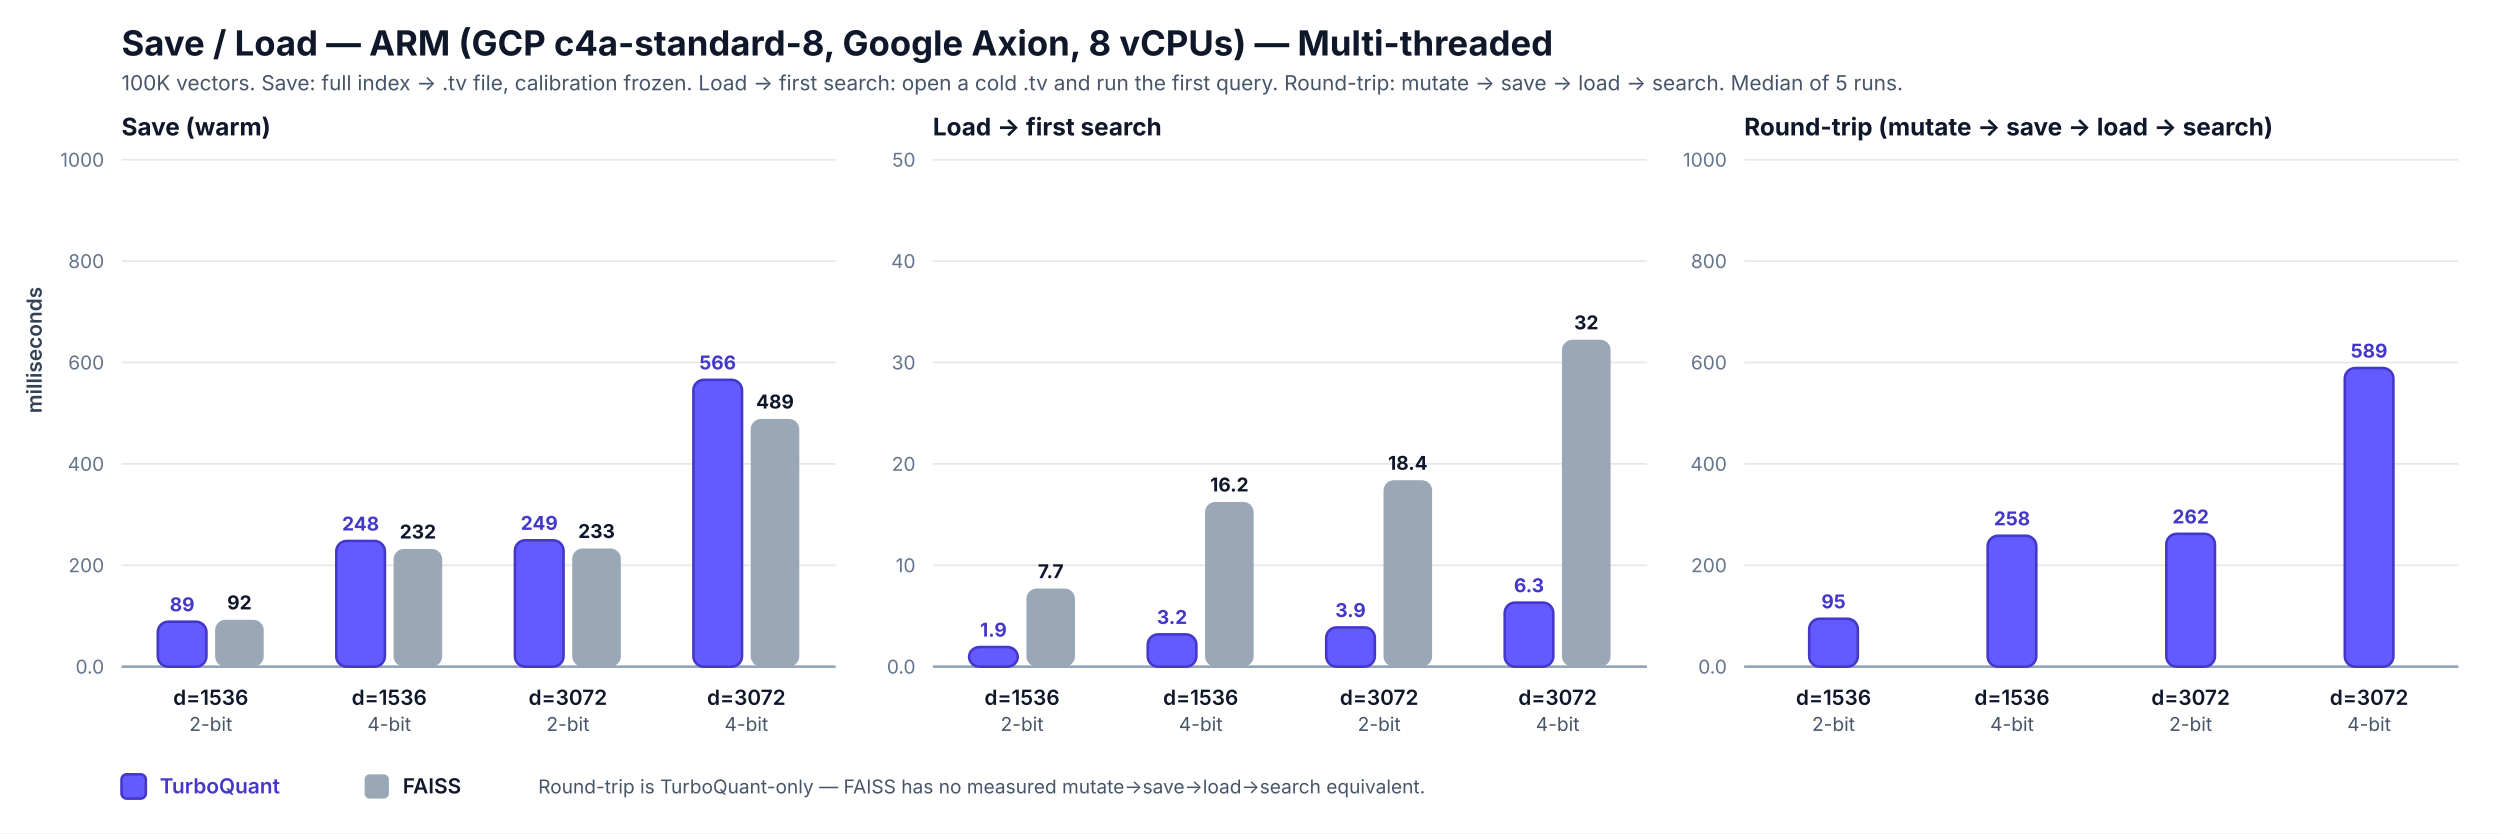
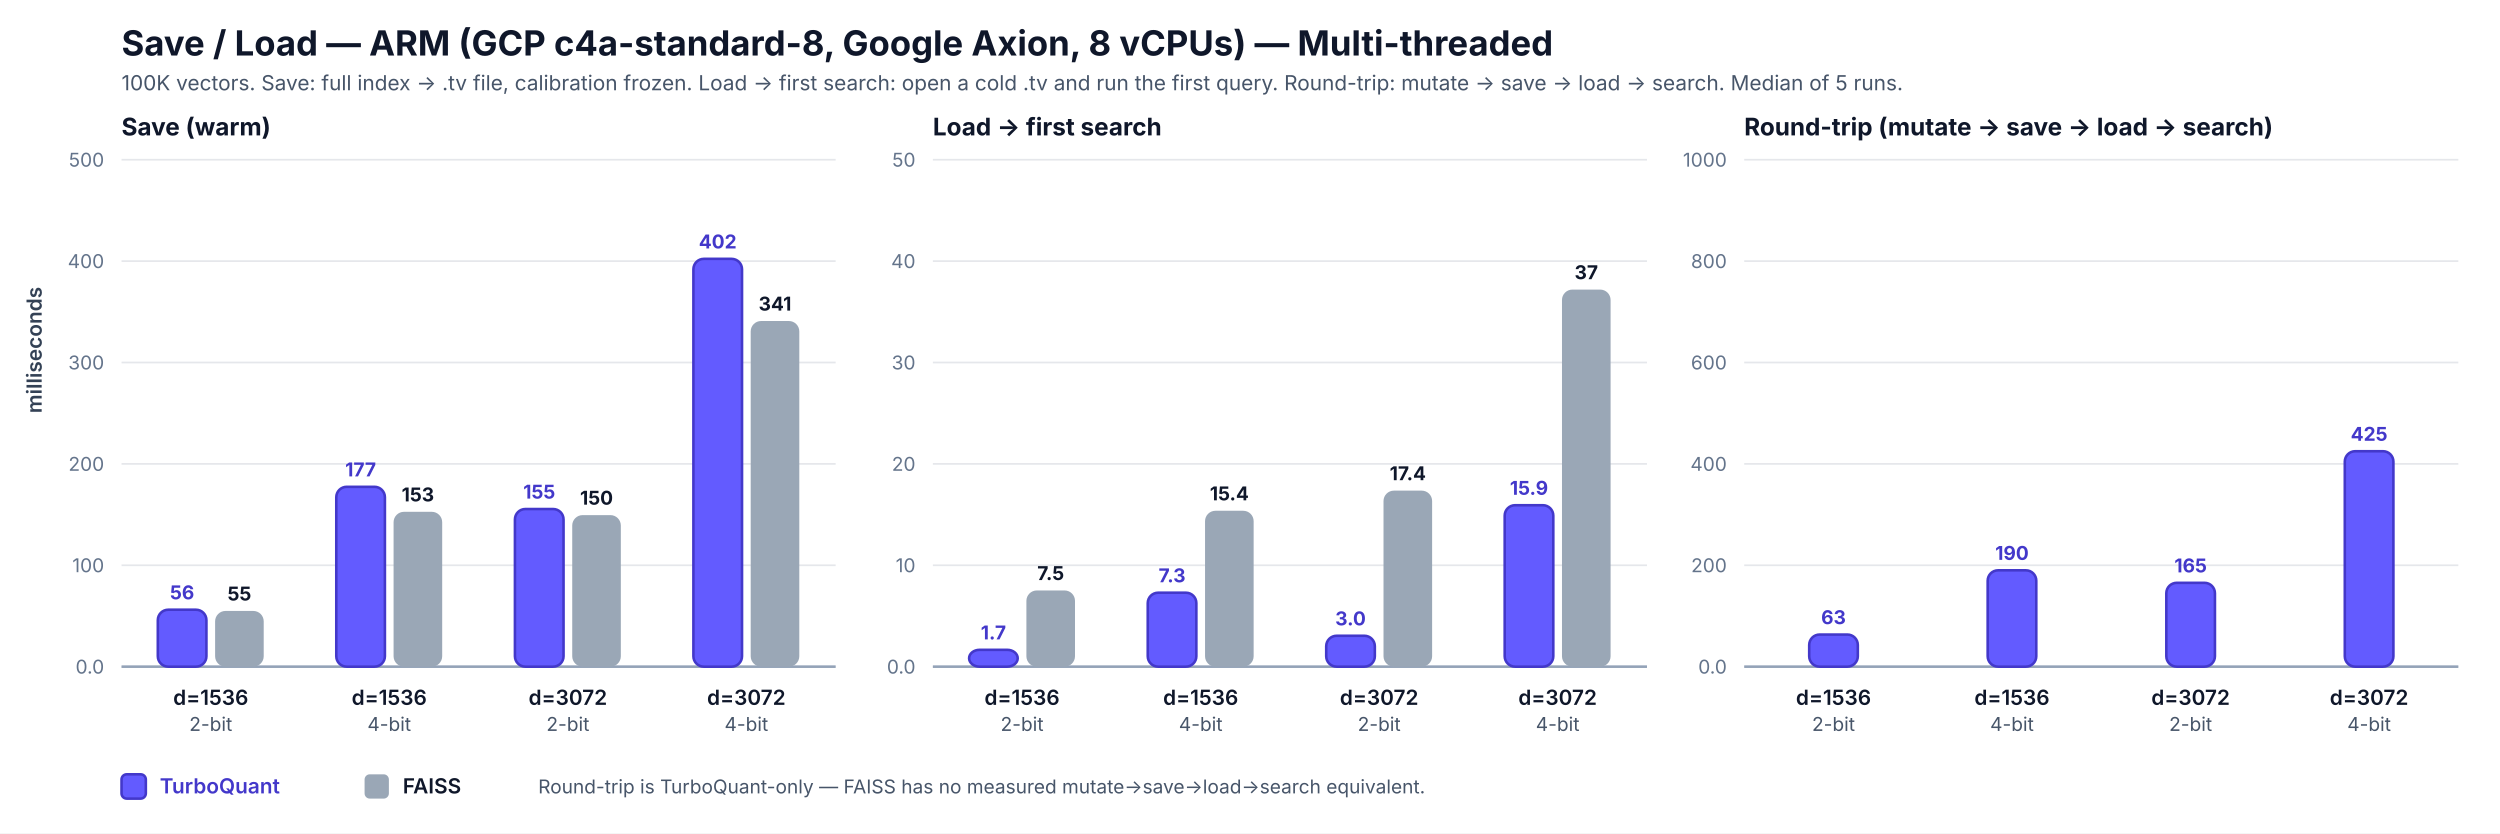
<svg xmlns="http://www.w3.org/2000/svg" width="1440" height="480" viewBox="0 0 1440 480" role="img" aria-label="Persist — ARM (GCP c4a-standard-8, Google Axion, 8 vCPUs) — Multi-threaded">
  <style>
  .title { font: 700 20px -apple-system, BlinkMacSystemFont, "Segoe UI", sans-serif; fill: #0f172a; }
  .subtitle { font: 400 12px -apple-system, BlinkMacSystemFont, "Segoe UI", sans-serif; fill: #475569; }
  .panel { font: 700 14px -apple-system, BlinkMacSystemFont, "Segoe UI", sans-serif; fill: #0f172a; }
  .label { font: 600 12px -apple-system, BlinkMacSystemFont, "Segoe UI", sans-serif; fill: #0f172a; }
  .secondary { font: 400 11px -apple-system, BlinkMacSystemFont, "Segoe UI", sans-serif; fill: #475569; }
  .tick { font: 400 11px -apple-system, BlinkMacSystemFont, "Segoe UI", sans-serif; fill: #64748b; }
  .value { font: 700 11px -apple-system, BlinkMacSystemFont, "Segoe UI", sans-serif; fill: #0f172a; }
  .value-accent { font: 700 11px -apple-system, BlinkMacSystemFont, "Segoe UI", sans-serif; fill: #4338ca; }
  .axis { font: 600 12px -apple-system, BlinkMacSystemFont, "Segoe UI", sans-serif; fill: #334155; }
  .legend { font: 600 12px -apple-system, BlinkMacSystemFont, "Segoe UI", sans-serif; fill: #0f172a; }
</style>
  <rect width="100%" height="100%" fill="#ffffff" />
  <text x="70" y="32" class="title">Save / Load — ARM (GCP c4a-standard-8, Google Axion, 8 vCPUs) — Multi-threaded</text>
  <text x="70" y="52" class="subtitle">100K vectors. Save: full index → .tv file, calibration frozen. Load → first search: open a cold .tv and run the first query. Round-trip: mutate → save → load → search. Median of 5 runs.</text>
  <line x1="70.0" y1="384.0" x2="481.333" y2="384.0" stroke="#e5e7eb" stroke-width="1" />
  <text x="60.0" y="388.0" text-anchor="end" class="tick">0.0</text>
  <line x1="70.0" y1="325.6" x2="481.333" y2="325.6" stroke="#e5e7eb" stroke-width="1" />
-   <text x="60.0" y="329.6" text-anchor="end" class="tick">200</text>
+   <text x="60.0" y="329.6" text-anchor="end" class="tick">100</text>
  <line x1="70.0" y1="267.2" x2="481.333" y2="267.2" stroke="#e5e7eb" stroke-width="1" />
-   <text x="60.0" y="271.2" text-anchor="end" class="tick">400</text>
+   <text x="60.0" y="271.2" text-anchor="end" class="tick">200</text>
  <line x1="70.0" y1="208.8" x2="481.333" y2="208.8" stroke="#e5e7eb" stroke-width="1" />
-   <text x="60.0" y="212.8" text-anchor="end" class="tick">600</text>
+   <text x="60.0" y="212.8" text-anchor="end" class="tick">300</text>
  <line x1="70.0" y1="150.4" x2="481.333" y2="150.4" stroke="#e5e7eb" stroke-width="1" />
-   <text x="60.0" y="154.4" text-anchor="end" class="tick">800</text>
+   <text x="60.0" y="154.4" text-anchor="end" class="tick">400</text>
  <line x1="70.0" y1="92.0" x2="481.333" y2="92.0" stroke="#e5e7eb" stroke-width="1" />
-   <text x="60.0" y="96.0" text-anchor="end" class="tick">1000</text>
+   <text x="60.0" y="96.0" text-anchor="end" class="tick">500</text>
  <line x1="70.0" y1="384.0" x2="481.333" y2="384.0" stroke="#94a3b8" stroke-width="1.5" />
  <text x="70.0" y="78" class="panel">Save (warm)</text>
-   <rect x="90.9" y="358.1" width="28" height="25.9" rx="6" fill="#635bff" stroke="#4338ca" stroke-width="1.5" />
-   <text x="104.9" y="352.1" text-anchor="middle" class="value-accent">89</text>
-   <rect x="123.9" y="357.0" width="28" height="27.0" rx="6" fill="#9aa7b6" />
-   <text x="137.9" y="351.0" text-anchor="middle" class="value">92</text>
+   <rect x="90.9" y="351.2" width="28" height="32.8" rx="6" fill="#635bff" stroke="#4338ca" stroke-width="1.5" />
+   <text x="104.9" y="345.2" text-anchor="middle" class="value-accent">56</text>
+   <rect x="123.9" y="351.9" width="28" height="32.1" rx="6" fill="#9aa7b6" />
+   <text x="137.9" y="345.9" text-anchor="middle" class="value">55</text>
  <text x="121.4" y="406" text-anchor="middle" class="label">d=1536</text>
  <text x="121.4" y="421" text-anchor="middle" class="secondary">2-bit</text>
-   <rect x="193.7" y="311.6" width="28" height="72.4" rx="6" fill="#635bff" stroke="#4338ca" stroke-width="1.5" />
-   <text x="207.7" y="305.6" text-anchor="middle" class="value-accent">248</text>
-   <rect x="226.7" y="316.2" width="28" height="67.8" rx="6" fill="#9aa7b6" />
-   <text x="240.7" y="310.2" text-anchor="middle" class="value">232</text>
+   <rect x="193.7" y="280.4" width="28" height="103.6" rx="6" fill="#635bff" stroke="#4338ca" stroke-width="1.5" />
+   <text x="207.7" y="274.4" text-anchor="middle" class="value-accent">177</text>
+   <rect x="226.7" y="294.8" width="28" height="89.2" rx="6" fill="#9aa7b6" />
+   <text x="240.7" y="288.8" text-anchor="middle" class="value">153</text>
  <text x="224.2" y="406" text-anchor="middle" class="label">d=1536</text>
  <text x="224.2" y="421" text-anchor="middle" class="secondary">4-bit</text>
-   <rect x="296.6" y="311.2" width="28" height="72.8" rx="6" fill="#635bff" stroke="#4338ca" stroke-width="1.5" />
-   <text x="310.6" y="305.2" text-anchor="middle" class="value-accent">249</text>
-   <rect x="329.6" y="315.9" width="28" height="68.1" rx="6" fill="#9aa7b6" />
-   <text x="343.6" y="309.9" text-anchor="middle" class="value">233</text>
+   <rect x="296.6" y="293.2" width="28" height="90.8" rx="6" fill="#635bff" stroke="#4338ca" stroke-width="1.5" />
+   <text x="310.6" y="287.2" text-anchor="middle" class="value-accent">155</text>
+   <rect x="329.6" y="296.7" width="28" height="87.3" rx="6" fill="#9aa7b6" />
+   <text x="343.6" y="290.7" text-anchor="middle" class="value">150</text>
  <text x="327.1" y="406" text-anchor="middle" class="label">d=3072</text>
  <text x="327.1" y="421" text-anchor="middle" class="secondary">2-bit</text>
-   <rect x="399.4" y="218.8" width="28" height="165.2" rx="6" fill="#635bff" stroke="#4338ca" stroke-width="1.5" />
-   <text x="413.4" y="212.8" text-anchor="middle" class="value-accent">566</text>
-   <rect x="432.4" y="241.3" width="28" height="142.7" rx="6" fill="#9aa7b6" />
-   <text x="446.4" y="235.3" text-anchor="middle" class="value">489</text>
+   <rect x="399.4" y="149.1" width="28" height="234.9" rx="6" fill="#635bff" stroke="#4338ca" stroke-width="1.5" />
+   <text x="413.4" y="143.1" text-anchor="middle" class="value-accent">402</text>
+   <rect x="432.4" y="184.9" width="28" height="199.1" rx="6" fill="#9aa7b6" />
+   <text x="446.4" y="178.9" text-anchor="middle" class="value">341</text>
  <text x="429.9" y="406" text-anchor="middle" class="label">d=3072</text>
  <text x="429.9" y="421" text-anchor="middle" class="secondary">4-bit</text>
  <line x1="537.333" y1="384.0" x2="948.667" y2="384.0" stroke="#e5e7eb" stroke-width="1" />
  <text x="527.333" y="388.0" text-anchor="end" class="tick">0.0</text>
  <line x1="537.333" y1="325.6" x2="948.667" y2="325.6" stroke="#e5e7eb" stroke-width="1" />
  <text x="527.333" y="329.6" text-anchor="end" class="tick">10</text>
  <line x1="537.333" y1="267.2" x2="948.667" y2="267.2" stroke="#e5e7eb" stroke-width="1" />
  <text x="527.333" y="271.2" text-anchor="end" class="tick">20</text>
  <line x1="537.333" y1="208.8" x2="948.667" y2="208.8" stroke="#e5e7eb" stroke-width="1" />
  <text x="527.333" y="212.8" text-anchor="end" class="tick">30</text>
  <line x1="537.333" y1="150.4" x2="948.667" y2="150.4" stroke="#e5e7eb" stroke-width="1" />
  <text x="527.333" y="154.4" text-anchor="end" class="tick">40</text>
  <line x1="537.333" y1="92.0" x2="948.667" y2="92.0" stroke="#e5e7eb" stroke-width="1" />
  <text x="527.333" y="96.0" text-anchor="end" class="tick">50</text>
  <line x1="537.333" y1="384.0" x2="948.667" y2="384.0" stroke="#94a3b8" stroke-width="1.5" />
  <text x="537.333" y="78" class="panel">Load → first search</text>
-   <rect x="558.2" y="372.7" width="28" height="11.3" rx="6" fill="#635bff" stroke="#4338ca" stroke-width="1.5" />
-   <text x="572.2" y="366.7" text-anchor="middle" class="value-accent">1.9</text>
-   <rect x="591.2" y="339.0" width="28" height="45.0" rx="6" fill="#9aa7b6" />
-   <text x="605.2" y="333.0" text-anchor="middle" class="value">7.7</text>
+   <rect x="558.2" y="374.3" width="28" height="9.7" rx="6" fill="#635bff" stroke="#4338ca" stroke-width="1.5" />
+   <text x="572.2" y="368.3" text-anchor="middle" class="value-accent">1.7</text>
+   <rect x="591.2" y="340.1" width="28" height="43.9" rx="6" fill="#9aa7b6" />
+   <text x="605.2" y="334.1" text-anchor="middle" class="value">7.5</text>
  <text x="588.7" y="406" text-anchor="middle" class="label">d=1536</text>
  <text x="588.7" y="421" text-anchor="middle" class="secondary">2-bit</text>
-   <rect x="661.1" y="365.4" width="28" height="18.6" rx="6" fill="#635bff" stroke="#4338ca" stroke-width="1.5" />
-   <text x="675.1" y="359.4" text-anchor="middle" class="value-accent">3.2</text>
-   <rect x="694.1" y="289.1" width="28" height="94.9" rx="6" fill="#9aa7b6" />
-   <text x="708.1" y="283.1" text-anchor="middle" class="value">16.2</text>
+   <rect x="661.1" y="341.4" width="28" height="42.6" rx="6" fill="#635bff" stroke="#4338ca" stroke-width="1.5" />
+   <text x="675.1" y="335.4" text-anchor="middle" class="value-accent">7.3</text>
+   <rect x="694.1" y="294.2" width="28" height="89.8" rx="6" fill="#9aa7b6" />
+   <text x="708.1" y="288.2" text-anchor="middle" class="value">15.4</text>
  <text x="691.6" y="406" text-anchor="middle" class="label">d=1536</text>
  <text x="691.6" y="421" text-anchor="middle" class="secondary">4-bit</text>
-   <rect x="763.9" y="361.4" width="28" height="22.6" rx="6" fill="#635bff" stroke="#4338ca" stroke-width="1.5" />
-   <text x="777.9" y="355.4" text-anchor="middle" class="value-accent">3.9</text>
-   <rect x="796.9" y="276.6" width="28" height="107.4" rx="6" fill="#9aa7b6" />
-   <text x="810.9" y="270.6" text-anchor="middle" class="value">18.4</text>
+   <rect x="763.9" y="366.2" width="28" height="17.8" rx="6" fill="#635bff" stroke="#4338ca" stroke-width="1.5" />
+   <text x="777.9" y="360.2" text-anchor="middle" class="value-accent">3.0</text>
+   <rect x="796.9" y="282.6" width="28" height="101.4" rx="6" fill="#9aa7b6" />
+   <text x="810.9" y="276.6" text-anchor="middle" class="value">17.4</text>
  <text x="794.4" y="406" text-anchor="middle" class="label">d=3072</text>
  <text x="794.4" y="421" text-anchor="middle" class="secondary">2-bit</text>
-   <rect x="866.7" y="347.1" width="28" height="36.9" rx="6" fill="#635bff" stroke="#4338ca" stroke-width="1.5" />
-   <text x="880.7" y="341.1" text-anchor="middle" class="value-accent">6.3</text>
-   <rect x="899.7" y="195.7" width="28" height="188.3" rx="6" fill="#9aa7b6" />
-   <text x="913.7" y="189.7" text-anchor="middle" class="value">32</text>
+   <rect x="866.7" y="291.0" width="28" height="93.0" rx="6" fill="#635bff" stroke="#4338ca" stroke-width="1.5" />
+   <text x="880.7" y="285.0" text-anchor="middle" class="value-accent">15.9</text>
+   <rect x="899.7" y="166.8" width="28" height="217.2" rx="6" fill="#9aa7b6" />
+   <text x="913.7" y="160.8" text-anchor="middle" class="value">37</text>
  <text x="897.2" y="406" text-anchor="middle" class="label">d=3072</text>
  <text x="897.2" y="421" text-anchor="middle" class="secondary">4-bit</text>
  <line x1="1004.667" y1="384.0" x2="1416.0" y2="384.0" stroke="#e5e7eb" stroke-width="1" />
  <text x="994.667" y="388.0" text-anchor="end" class="tick">0.0</text>
  <line x1="1004.667" y1="325.6" x2="1416.0" y2="325.6" stroke="#e5e7eb" stroke-width="1" />
  <text x="994.667" y="329.6" text-anchor="end" class="tick">200</text>
  <line x1="1004.667" y1="267.2" x2="1416.0" y2="267.2" stroke="#e5e7eb" stroke-width="1" />
  <text x="994.667" y="271.2" text-anchor="end" class="tick">400</text>
  <line x1="1004.667" y1="208.8" x2="1416.0" y2="208.8" stroke="#e5e7eb" stroke-width="1" />
  <text x="994.667" y="212.8" text-anchor="end" class="tick">600</text>
  <line x1="1004.667" y1="150.4" x2="1416.0" y2="150.4" stroke="#e5e7eb" stroke-width="1" />
  <text x="994.667" y="154.4" text-anchor="end" class="tick">800</text>
  <line x1="1004.667" y1="92.0" x2="1416.0" y2="92.0" stroke="#e5e7eb" stroke-width="1" />
  <text x="994.667" y="96.0" text-anchor="end" class="tick">1000</text>
  <line x1="1004.667" y1="384.0" x2="1416.0" y2="384.0" stroke="#94a3b8" stroke-width="1.5" />
  <text x="1004.667" y="78" class="panel">Round-trip (mutate → save → load → search)</text>
-   <rect x="1042.1" y="356.4" width="28" height="27.6" rx="6" fill="#635bff" stroke="#4338ca" stroke-width="1.5" />
-   <text x="1056.1" y="350.4" text-anchor="middle" class="value-accent">95</text>
+   <rect x="1042.1" y="365.5" width="28" height="18.5" rx="6" fill="#635bff" stroke="#4338ca" stroke-width="1.5" />
+   <text x="1056.1" y="359.5" text-anchor="middle" class="value-accent">63</text>
  <text x="1056.1" y="406" text-anchor="middle" class="label">d=1536</text>
  <text x="1056.1" y="421" text-anchor="middle" class="secondary">2-bit</text>
-   <rect x="1144.9" y="308.6" width="28" height="75.4" rx="6" fill="#635bff" stroke="#4338ca" stroke-width="1.5" />
-   <text x="1158.9" y="302.6" text-anchor="middle" class="value-accent">258</text>
+   <rect x="1144.9" y="328.5" width="28" height="55.5" rx="6" fill="#635bff" stroke="#4338ca" stroke-width="1.5" />
+   <text x="1158.9" y="322.5" text-anchor="middle" class="value-accent">190</text>
  <text x="1158.9" y="406" text-anchor="middle" class="label">d=1536</text>
  <text x="1158.9" y="421" text-anchor="middle" class="secondary">4-bit</text>
-   <rect x="1247.8" y="307.5" width="28" height="76.5" rx="6" fill="#635bff" stroke="#4338ca" stroke-width="1.5" />
-   <text x="1261.8" y="301.5" text-anchor="middle" class="value-accent">262</text>
+   <rect x="1247.8" y="335.7" width="28" height="48.3" rx="6" fill="#635bff" stroke="#4338ca" stroke-width="1.5" />
+   <text x="1261.8" y="329.7" text-anchor="middle" class="value-accent">165</text>
  <text x="1261.8" y="406" text-anchor="middle" class="label">d=3072</text>
  <text x="1261.8" y="421" text-anchor="middle" class="secondary">2-bit</text>
-   <rect x="1350.6" y="212.0" width="28" height="172.0" rx="6" fill="#635bff" stroke="#4338ca" stroke-width="1.5" />
-   <text x="1364.6" y="206.0" text-anchor="middle" class="value-accent">589</text>
+   <rect x="1350.6" y="259.9" width="28" height="124.1" rx="6" fill="#635bff" stroke="#4338ca" stroke-width="1.5" />
+   <text x="1364.6" y="253.9" text-anchor="middle" class="value-accent">425</text>
  <text x="1364.6" y="406" text-anchor="middle" class="label">d=3072</text>
  <text x="1364.6" y="421" text-anchor="middle" class="secondary">4-bit</text>
  <text x="24" y="238.0" transform="rotate(-90, 24, 238.0)" class="axis">milliseconds</text>
  <rect x="70" y="446" width="14" height="14" rx="3" fill="#635bff" stroke="#4338ca" stroke-width="1.5" />
  <text x="92" y="457" class="legend" style="fill: #4338ca;">TurboQuant</text>
  <rect x="210" y="446" width="14" height="14" rx="3" fill="#9aa7b6" />
  <text x="232" y="457" class="legend">FAISS</text>
  <text x="310" y="457" class="secondary">Round-trip is TurboQuant-only — FAISS has no measured mutate→save→load→search equivalent.</text>
</svg>
